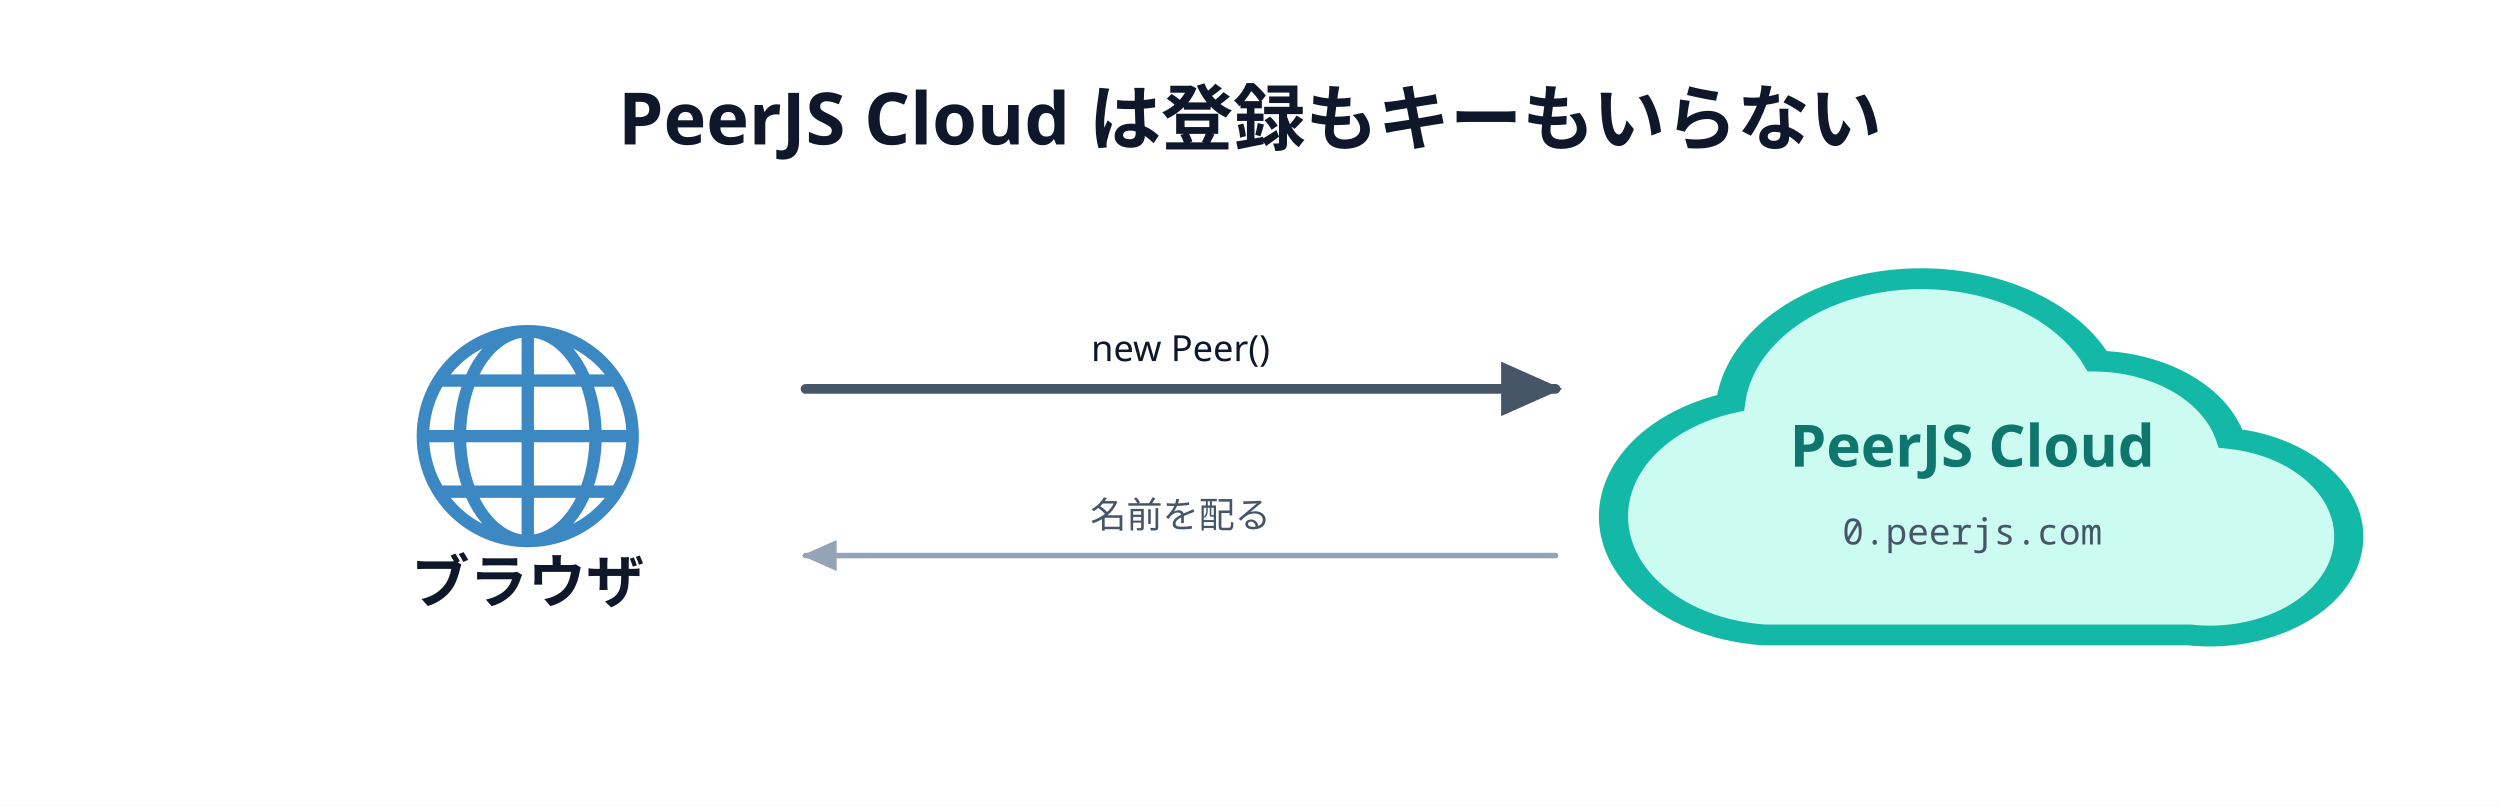
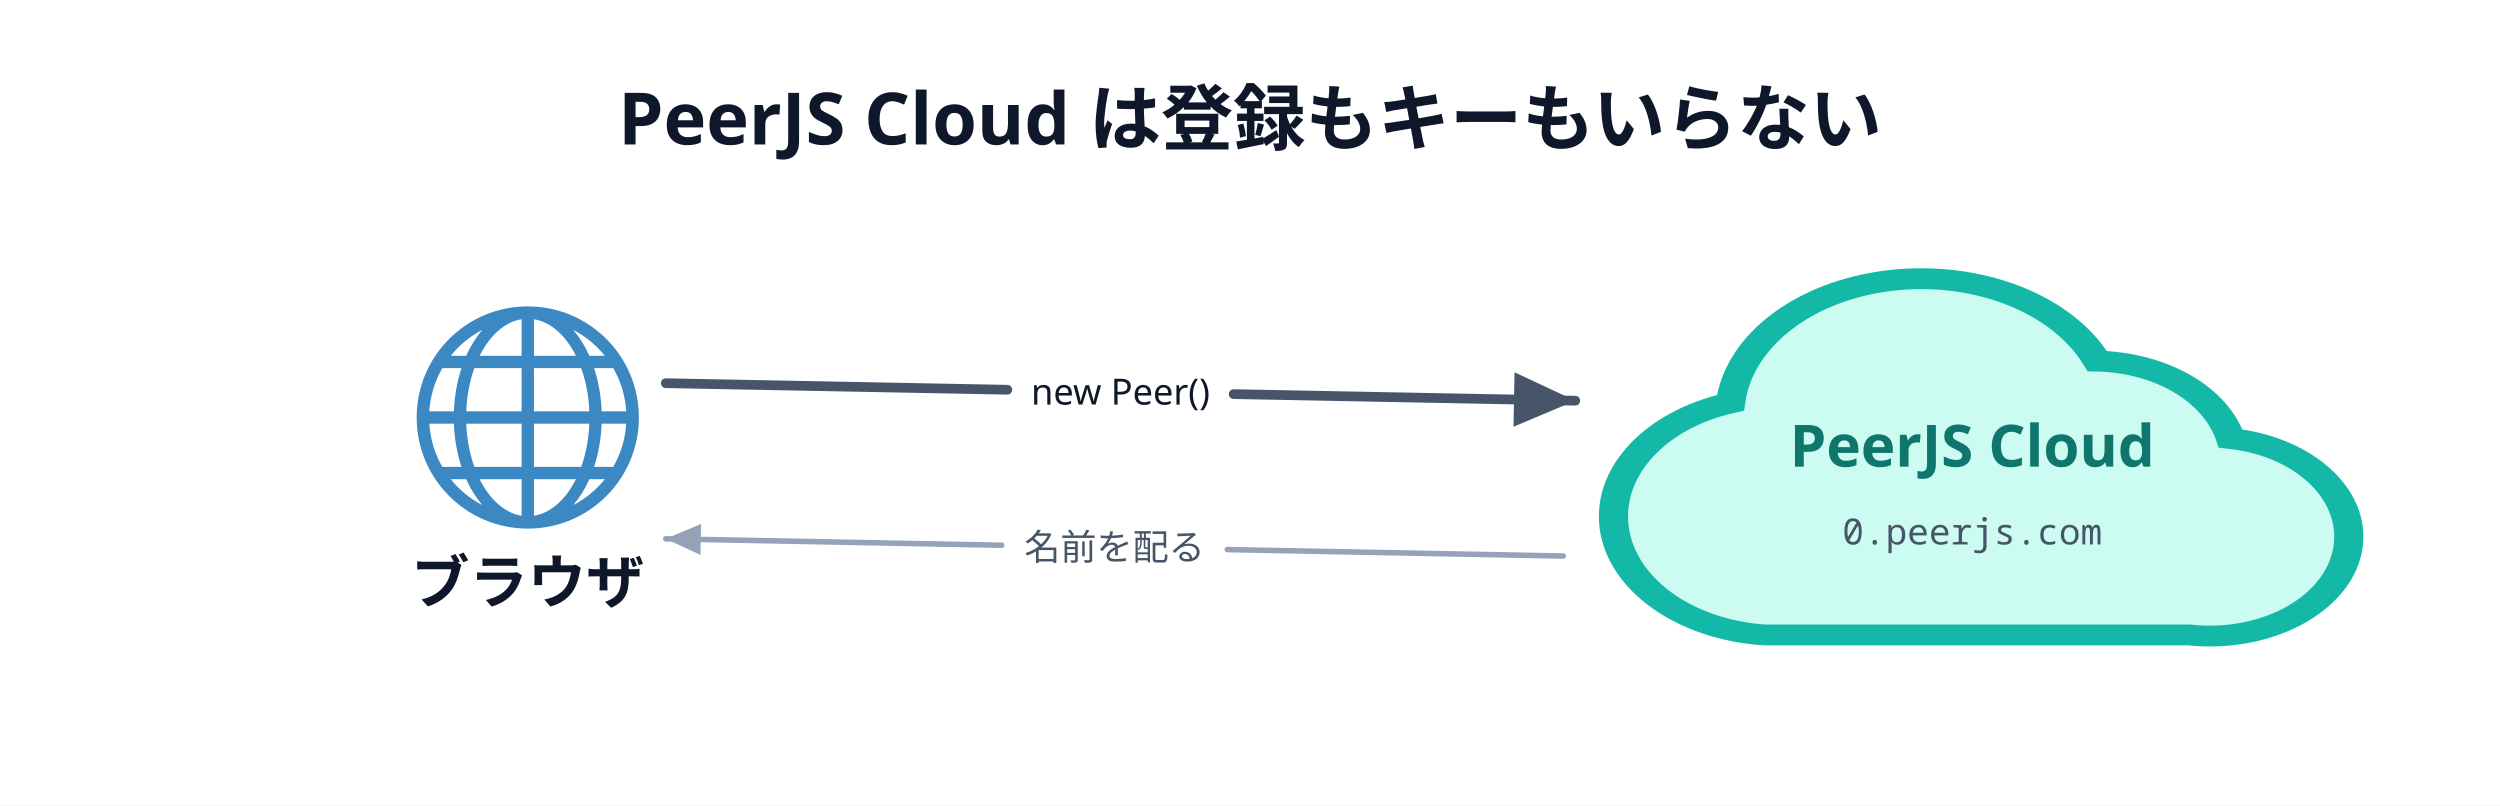
<svg xmlns="http://www.w3.org/2000/svg" width="900" height="290" viewBox="0 0 900 290" font-family="'Hiragino Sans','Noto Sans JP','Yu Gothic','Segoe UI',sans-serif">
  <defs>
-     <marker id="aR" viewBox="0 0 10 10" refX="8" refY="5" markerWidth="7" markerHeight="7" orient="auto-start-reverse">
+     <marker id="aR" viewBox="0 0 10 10" refX="9" refY="5" markerWidth="7" markerHeight="7" orient="auto-start-reverse">
      <path d="M0 1 L9 5 L0 9 z" fill="#475569" />
    </marker>
-     <marker id="aRsub" viewBox="0 0 10 10" refX="8" refY="5" markerWidth="7" markerHeight="7" orient="auto-start-reverse">
+     <marker id="aRsub" viewBox="0 0 10 10" refX="9" refY="5" markerWidth="7" markerHeight="7" orient="auto-start-reverse">
      <path d="M0 1 L9 5 L0 9 z" fill="#94a3b8" />
    </marker>
  </defs>
  <rect x="0" y="0" width="900" height="290" fill="#ffffff" />
  <text x="450" y="52" text-anchor="middle" font-size="26" fill="#0f172a" font-weight="700">PeerJS Cloud は登録もキーもいらない</text>
-   <svg x="150" y="117" width="80" height="80" viewBox="0 0 36 36">
+   <svg x="150.0" y="110.3" width="80.0" height="80.0" viewBox="0 0 36 36">
    <path fill="#3B88C3" d="M18 0C8.059 0 0 8.059 0 18s8.059 18 18 18 18-8.059 18-18S27.941 0 18 0zM2.05 19h3.983c.092 2.506.522 4.871 1.229 7H4.158c-1.207-2.083-1.95-4.459-2.108-7zM19 8V2.081c2.747.436 5.162 2.655 6.799 5.919H19zm7.651 2c.754 2.083 1.219 4.46 1.317 7H19v-7h7.651zM17 2.081V8h-6.799C11.837 4.736 14.253 2.517 17 2.081zM17 10v7H8.032c.098-2.54.563-4.917 1.317-7H17zM6.034 17H2.05c.158-2.54.901-4.917 2.107-7h3.104c-.705 2.129-1.135 4.495-1.227 7zm1.998 2H17v7H9.349c-.754-2.083-1.219-4.459-1.317-7zM17 28v5.919c-2.747-.437-5.163-2.655-6.799-5.919H17zm2 5.919V28h6.8c-1.637 3.264-4.053 5.482-6.8 5.919zM19 26v-7h8.969c-.099 2.541-.563 4.917-1.317 7H19zm10.967-7h3.982c-.157 2.541-.9 4.917-2.107 7h-3.104c.706-2.129 1.136-4.494 1.229-7zm0-2c-.093-2.505-.523-4.871-1.229-7h3.104c1.207 2.083 1.95 4.46 2.107 7h-3.982zm.512-9h-2.503c-.717-1.604-1.606-3.015-2.619-4.199C27.346 4.833 29.089 6.267 30.479 8zM10.643 3.801C9.629 4.985 8.74 6.396 8.023 8H5.521c1.39-1.733 3.133-3.166 5.122-4.199zM5.521 28h2.503c.716 1.604 1.605 3.015 2.619 4.198C8.654 31.166 6.911 29.733 5.521 28zm19.836 4.198c1.014-1.184 1.902-2.594 2.619-4.198h2.503c-1.39 1.733-3.133 3.166-5.122 4.198z" />
  </svg>
-   <text x="190" y="217" text-anchor="middle" font-size="21" fill="#0f172a" font-weight="700">ブラウザ</text>
-   <g transform="translate(560,100) scale(3.0,2.142857)">
+   <text x="190" y="217.14" text-anchor="middle" font-size="21" fill="#0f172a" font-weight="700">ブラウザ</text>
+   <g transform="translate(560,100) scale(3,2.14286)">
    <path d="M25,60 a20,20 0 0 1 -4,-39 a23,23 0 0 1 44,-7 a17,17 0 0 1 16,13 a16,16 0 0 1 -5,33 Z" fill="#ccfbf1" stroke="#14b8a6" stroke-width="3.5" />
  </g>
  <text x="710" y="168" text-anchor="middle" font-size="21" fill="#0f766e" font-weight="700">PeerJS Cloud</text>
  <text x="710" y="196" text-anchor="middle" font-size="13" fill="#475569" font-weight="400" font-family="'SFMono-Regular','Consolas','Noto Sans Mono','Courier New',monospace">0.peerjs.com</text>
-   <line x1="290" y1="140" x2="560" y2="140" stroke="#475569" stroke-width="3.5" stroke-linecap="round" stroke-linejoin="round" marker-end="url(#aR)" />
-   <text x="425.0" y="130.0" text-anchor="middle" font-size="13" fill="#0f172a" font-weight="400">new Peer()</text>
-   <line x1="560" y1="200" x2="290" y2="200" stroke="#94a3b8" stroke-width="2.0" stroke-linecap="round" stroke-linejoin="round" marker-end="url(#aRsub)" />
-   <text x="425.0" y="190.0" text-anchor="middle" font-size="13" fill="#475569" font-weight="400">名前を配る</text>
+   <path d="M239.68 137.95 L362.64 140.31" fill="none" stroke="#475569" stroke-width="3.5" stroke-linecap="round" stroke-linejoin="round" />
+   <path d="M444.12 141.88 L567.09 144.25" fill="none" stroke="#475569" stroke-width="3.5" stroke-linecap="round" stroke-linejoin="round" marker-end="url(#aR)" />
+   <text x="403.383" y="145.648" text-anchor="middle" font-size="13" fill="#0f172a" font-weight="400">new Peer()</text>
+   <path d="M562.79 200.17 L441.84 197.85" fill="none" stroke="#94a3b8" stroke-width="2.0" stroke-linecap="round" stroke-linejoin="round" />
+   <path d="M360.62 196.29 L239.68 193.96" fill="none" stroke="#94a3b8" stroke-width="2.0" stroke-linecap="round" stroke-linejoin="round" marker-end="url(#aRsub)" />
+   <text x="401.232" y="201.617" text-anchor="middle" font-size="13" fill="#475569" font-weight="400">名前を配る</text>
</svg>
